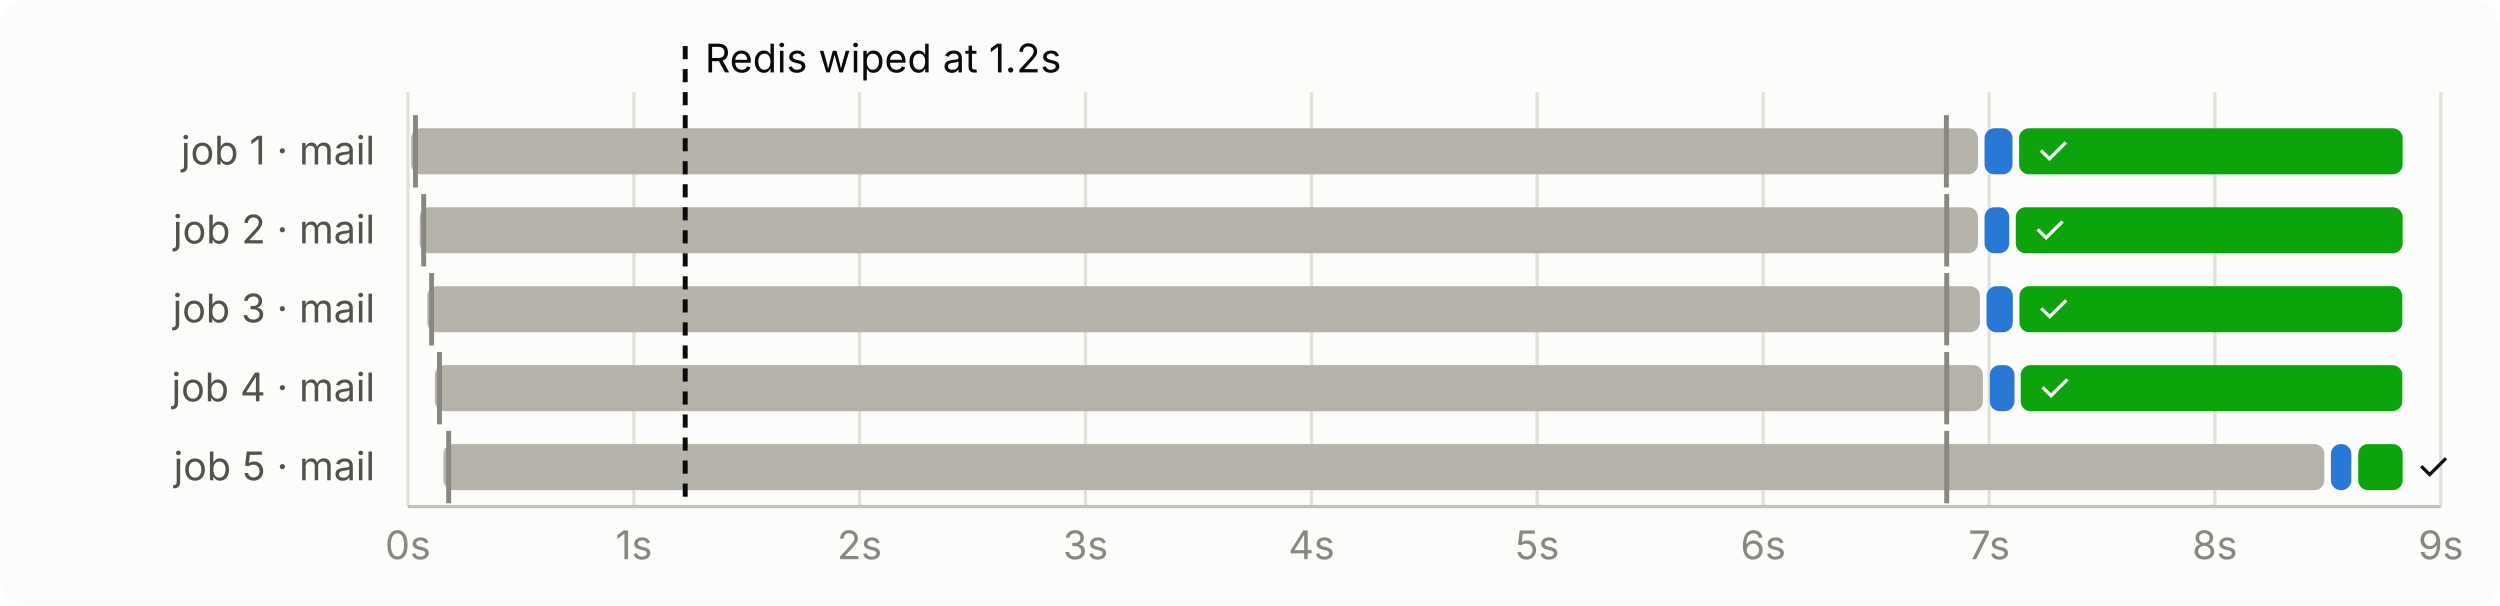
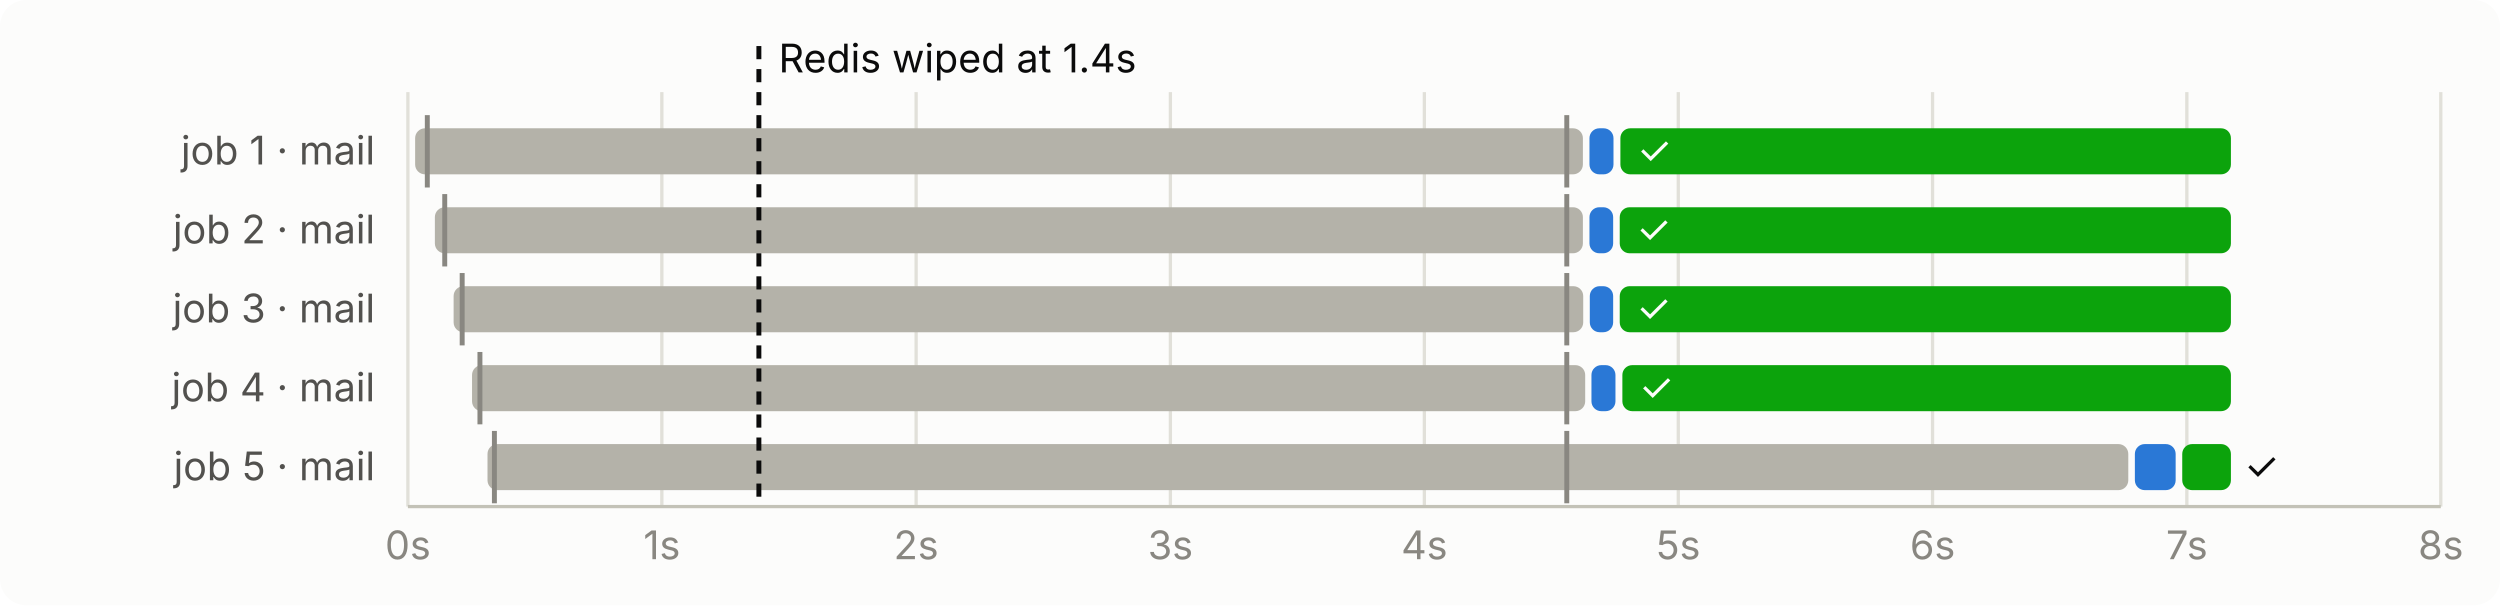
<svg xmlns="http://www.w3.org/2000/svg" viewBox="0 0 760 184" width="760" height="184" role="img" aria-label="Timeline for case 2: Redis is wiped with jobs queued">
-   <style>.bg{fill:#fcfcfb}.ink{fill:#0b0b0b}.ink2{fill:#52514e}.muted{fill:#898781}.grid{stroke:#e1e0d9}.axis{stroke:#c3c2b7}.chaos{stroke:#0b0b0b}.ring{stroke:#0b0b0b}.tick{stroke:#898781}.onbar{fill:#fcfcfb}.s-queued{fill:#b4b2a9}.s-running{fill:#2a78d6}.s-waiting{fill:#fab219}.s-done{fill:#0ca30c}.s-dead{fill:#d03b3b}text{font:12px system-ui,-apple-system,'Segoe UI',sans-serif}</style>
+   <style>.bg{fill:#fcfcfb}.ink{fill:#0b0b0b}.ink2{fill:#52514e}.muted{fill:#898781}.onbar{fill:#fcfcfb}.grid{stroke:#e1e0d9}.axis{stroke:#c3c2b7}.tick{stroke:#898781}.chaos{stroke:#0b0b0b}.ring{stroke:#0b0b0b}.wire{stroke:#52514e}.head{fill:#52514e}.box{fill:none;stroke:#c3c2b7;stroke-width:1.5}.strong{stroke:#2a78d6;stroke-width:2}.s-queued{fill:#b4b2a9}.s-running{fill:#2a78d6}.s-waiting{fill:#fab219}.s-done{fill:#0ca30c}.s-dead{fill:#d03b3b}text{font:12px system-ui,-apple-system,'Segoe UI',sans-serif}</style>
  <rect class="bg" width="760" height="184" rx="8" />
  <line class="grid" x1="124.0" y1="28" x2="124.0" y2="154" stroke-width="1" />
  <text class="muted" x="124.0" y="170" text-anchor="middle">0s</text>
-   <line class="grid" x1="192.7" y1="28" x2="192.7" y2="154" stroke-width="1" />
-   <text class="muted" x="192.7" y="170" text-anchor="middle">1s</text>
-   <line class="grid" x1="261.3" y1="28" x2="261.3" y2="154" stroke-width="1" />
-   <text class="muted" x="261.3" y="170" text-anchor="middle">2s</text>
-   <line class="grid" x1="330.0" y1="28" x2="330.0" y2="154" stroke-width="1" />
-   <text class="muted" x="330.0" y="170" text-anchor="middle">3s</text>
-   <line class="grid" x1="398.7" y1="28" x2="398.7" y2="154" stroke-width="1" />
-   <text class="muted" x="398.7" y="170" text-anchor="middle">4s</text>
-   <line class="grid" x1="467.3" y1="28" x2="467.3" y2="154" stroke-width="1" />
-   <text class="muted" x="467.3" y="170" text-anchor="middle">5s</text>
-   <line class="grid" x1="536.0" y1="28" x2="536.0" y2="154" stroke-width="1" />
-   <text class="muted" x="536.0" y="170" text-anchor="middle">6s</text>
-   <line class="grid" x1="604.7" y1="28" x2="604.7" y2="154" stroke-width="1" />
-   <text class="muted" x="604.7" y="170" text-anchor="middle">7s</text>
-   <line class="grid" x1="673.3" y1="28" x2="673.3" y2="154" stroke-width="1" />
-   <text class="muted" x="673.3" y="170" text-anchor="middle">8s</text>
+   <line class="grid" x1="201.2" y1="28" x2="201.2" y2="154" stroke-width="1" />
+   <text class="muted" x="201.2" y="170" text-anchor="middle">1s</text>
+   <line class="grid" x1="278.5" y1="28" x2="278.5" y2="154" stroke-width="1" />
+   <text class="muted" x="278.5" y="170" text-anchor="middle">2s</text>
+   <line class="grid" x1="355.8" y1="28" x2="355.8" y2="154" stroke-width="1" />
+   <text class="muted" x="355.8" y="170" text-anchor="middle">3s</text>
+   <line class="grid" x1="433.0" y1="28" x2="433.0" y2="154" stroke-width="1" />
+   <text class="muted" x="433.0" y="170" text-anchor="middle">4s</text>
+   <line class="grid" x1="510.2" y1="28" x2="510.2" y2="154" stroke-width="1" />
+   <text class="muted" x="510.2" y="170" text-anchor="middle">5s</text>
+   <line class="grid" x1="587.5" y1="28" x2="587.5" y2="154" stroke-width="1" />
+   <text class="muted" x="587.5" y="170" text-anchor="middle">6s</text>
+   <line class="grid" x1="664.8" y1="28" x2="664.8" y2="154" stroke-width="1" />
+   <text class="muted" x="664.8" y="170" text-anchor="middle">7s</text>
  <line class="grid" x1="742.0" y1="28" x2="742.0" y2="154" stroke-width="1" />
-   <text class="muted" x="742.0" y="170" text-anchor="middle">9s</text>
+   <text class="muted" x="742.0" y="170" text-anchor="middle">8s</text>
  <line class="axis" x1="124" y1="154" x2="742" y2="154" stroke-width="1" />
  <text class="ink2" x="114" y="50.0" text-anchor="end">job 1 · mail</text>
-   <rect class="s-queued" x="125.0" y="39.0" width="476.3" height="14" rx="3" />
-   <rect class="s-running" x="603.3" y="39.0" width="8.5" height="14" rx="3" />
-   <rect class="s-done" x="613.8" y="39.0" width="116.6" height="14" rx="3" />
-   <text class="onbar" x="618.8" y="50.0" font-weight="700" pointer-events="none">✓</text>
-   <line class="tick" x1="126.3" y1="35.0" x2="126.3" y2="57.0" stroke-width="1.5" />
-   <line class="tick" x1="591.7" y1="35.0" x2="591.7" y2="57.0" stroke-width="1.5" />
+   <rect class="s-queued" x="126.2" y="39.0" width="355.0" height="14" rx="3" />
+   <rect class="s-running" x="483.2" y="39.0" width="7.3" height="14" rx="3" />
+   <rect class="s-done" x="492.6" y="39.0" width="185.6" height="14" rx="3" />
+   <text class="onbar" x="497.6" y="50.0" font-weight="700">✓</text>
+   <line class="tick" x1="129.9" y1="35.0" x2="129.9" y2="57.0" stroke-width="1.5" />
+   <line class="tick" x1="476.3" y1="35.0" x2="476.3" y2="57.0" stroke-width="1.5" />
  <text class="ink2" x="114" y="74.0" text-anchor="end">job 2 · mail</text>
-   <rect class="s-queued" x="127.6" y="63.0" width="473.7" height="14" rx="3" />
-   <rect class="s-running" x="603.3" y="63.0" width="7.5" height="14" rx="3" />
-   <rect class="s-done" x="612.8" y="63.0" width="117.6" height="14" rx="3" />
-   <text class="onbar" x="617.8" y="74.0" font-weight="700" pointer-events="none">✓</text>
-   <line class="tick" x1="128.8" y1="59.0" x2="128.8" y2="81.0" stroke-width="1.5" />
-   <line class="tick" x1="591.8" y1="59.0" x2="591.8" y2="81.0" stroke-width="1.5" />
+   <rect class="s-queued" x="132.2" y="63.0" width="349.0" height="14" rx="3" />
+   <rect class="s-running" x="483.2" y="63.0" width="7.2" height="14" rx="3" />
+   <rect class="s-done" x="492.4" y="63.0" width="185.8" height="14" rx="3" />
+   <text class="onbar" x="497.4" y="74.0" font-weight="700">✓</text>
+   <line class="tick" x1="135.2" y1="59.0" x2="135.2" y2="81.0" stroke-width="1.5" />
+   <line class="tick" x1="476.3" y1="59.0" x2="476.3" y2="81.0" stroke-width="1.5" />
  <text class="ink2" x="114" y="98.0" text-anchor="end">job 3 · mail</text>
-   <rect class="s-queued" x="129.9" y="87.0" width="472.0" height="14" rx="3" />
-   <rect class="s-running" x="603.9" y="87.0" width="8.0" height="14" rx="3" />
-   <rect class="s-done" x="613.9" y="87.0" width="116.4" height="14" rx="3" />
-   <text class="onbar" x="618.9" y="98.0" font-weight="700" pointer-events="none">✓</text>
-   <line class="tick" x1="131.2" y1="83.0" x2="131.2" y2="105.0" stroke-width="1.5" />
-   <line class="tick" x1="591.8" y1="83.0" x2="591.8" y2="105.0" stroke-width="1.5" />
+   <rect class="s-queued" x="137.9" y="87.0" width="343.4" height="14" rx="3" />
+   <rect class="s-running" x="483.3" y="87.0" width="7.1" height="14" rx="3" />
+   <rect class="s-done" x="492.4" y="87.0" width="185.8" height="14" rx="3" />
+   <text class="onbar" x="497.4" y="98.0" font-weight="700">✓</text>
+   <line class="tick" x1="140.5" y1="83.0" x2="140.5" y2="105.0" stroke-width="1.5" />
+   <line class="tick" x1="476.3" y1="83.0" x2="476.3" y2="105.0" stroke-width="1.5" />
  <text class="ink2" x="114" y="122.0" text-anchor="end">job 4 · mail</text>
-   <rect class="s-queued" x="132.2" y="111.0" width="470.6" height="14" rx="3" />
-   <rect class="s-running" x="604.9" y="111.0" width="7.5" height="14" rx="3" />
-   <rect class="s-done" x="614.3" y="111.0" width="116.0" height="14" rx="3" />
-   <text class="onbar" x="619.3" y="122.0" font-weight="700" pointer-events="none">✓</text>
-   <line class="tick" x1="133.6" y1="107.0" x2="133.6" y2="129.0" stroke-width="1.5" />
-   <line class="tick" x1="591.8" y1="107.0" x2="591.8" y2="129.0" stroke-width="1.5" />
+   <rect class="s-queued" x="143.5" y="111.0" width="338.4" height="14" rx="3" />
+   <rect class="s-running" x="483.8" y="111.0" width="7.3" height="14" rx="3" />
+   <rect class="s-done" x="493.2" y="111.0" width="185.0" height="14" rx="3" />
+   <text class="onbar" x="498.2" y="122.0" font-weight="700">✓</text>
+   <line class="tick" x1="145.9" y1="107.0" x2="145.9" y2="129.0" stroke-width="1.5" />
+   <line class="tick" x1="476.3" y1="107.0" x2="476.3" y2="129.0" stroke-width="1.5" />
  <text class="ink2" x="114" y="146.0" text-anchor="end">job 5 · mail</text>
-   <rect class="s-queued" x="134.8" y="135.0" width="571.8" height="14" rx="3" />
-   <rect class="s-running" x="708.6" y="135.0" width="6.2" height="14" rx="3" />
-   <rect class="s-done" x="716.9" y="135.0" width="13.5" height="14" rx="3" />
-   <text class="ink" x="734.4" y="146.0" font-weight="700">✓</text>
-   <line class="tick" x1="136.4" y1="131.0" x2="136.4" y2="153.0" stroke-width="1.5" />
-   <line class="tick" x1="591.8" y1="131.0" x2="591.8" y2="153.0" stroke-width="1.5" />
-   <line class="chaos" x1="208.3" y1="14" x2="208.3" y2="154" stroke-width="1.5" stroke-dasharray="4 3" />
-   <text class="ink" x="214.3" y="22" text-anchor="start" font-weight="600">Redis wiped at 1.2s</text>
+   <rect class="s-queued" x="148.2" y="135.0" width="498.8" height="14" rx="3" />
+   <rect class="s-running" x="649.0" y="135.0" width="12.4" height="14" rx="3" />
+   <rect class="s-done" x="663.4" y="135.0" width="14.8" height="14" rx="3" />
+   <text class="ink" x="682.2" y="146.0" font-weight="700">✓</text>
+   <line class="tick" x1="150.3" y1="131.0" x2="150.3" y2="153.0" stroke-width="1.5" />
+   <line class="tick" x1="476.3" y1="131.0" x2="476.3" y2="153.0" stroke-width="1.5" />
+   <line class="chaos" x1="230.7" y1="14" x2="230.7" y2="154" stroke-width="1.5" stroke-dasharray="4 3" />
+   <text class="ink" x="236.7" y="22" text-anchor="start" font-weight="600">Redis wiped at 1.4s</text>
</svg>
